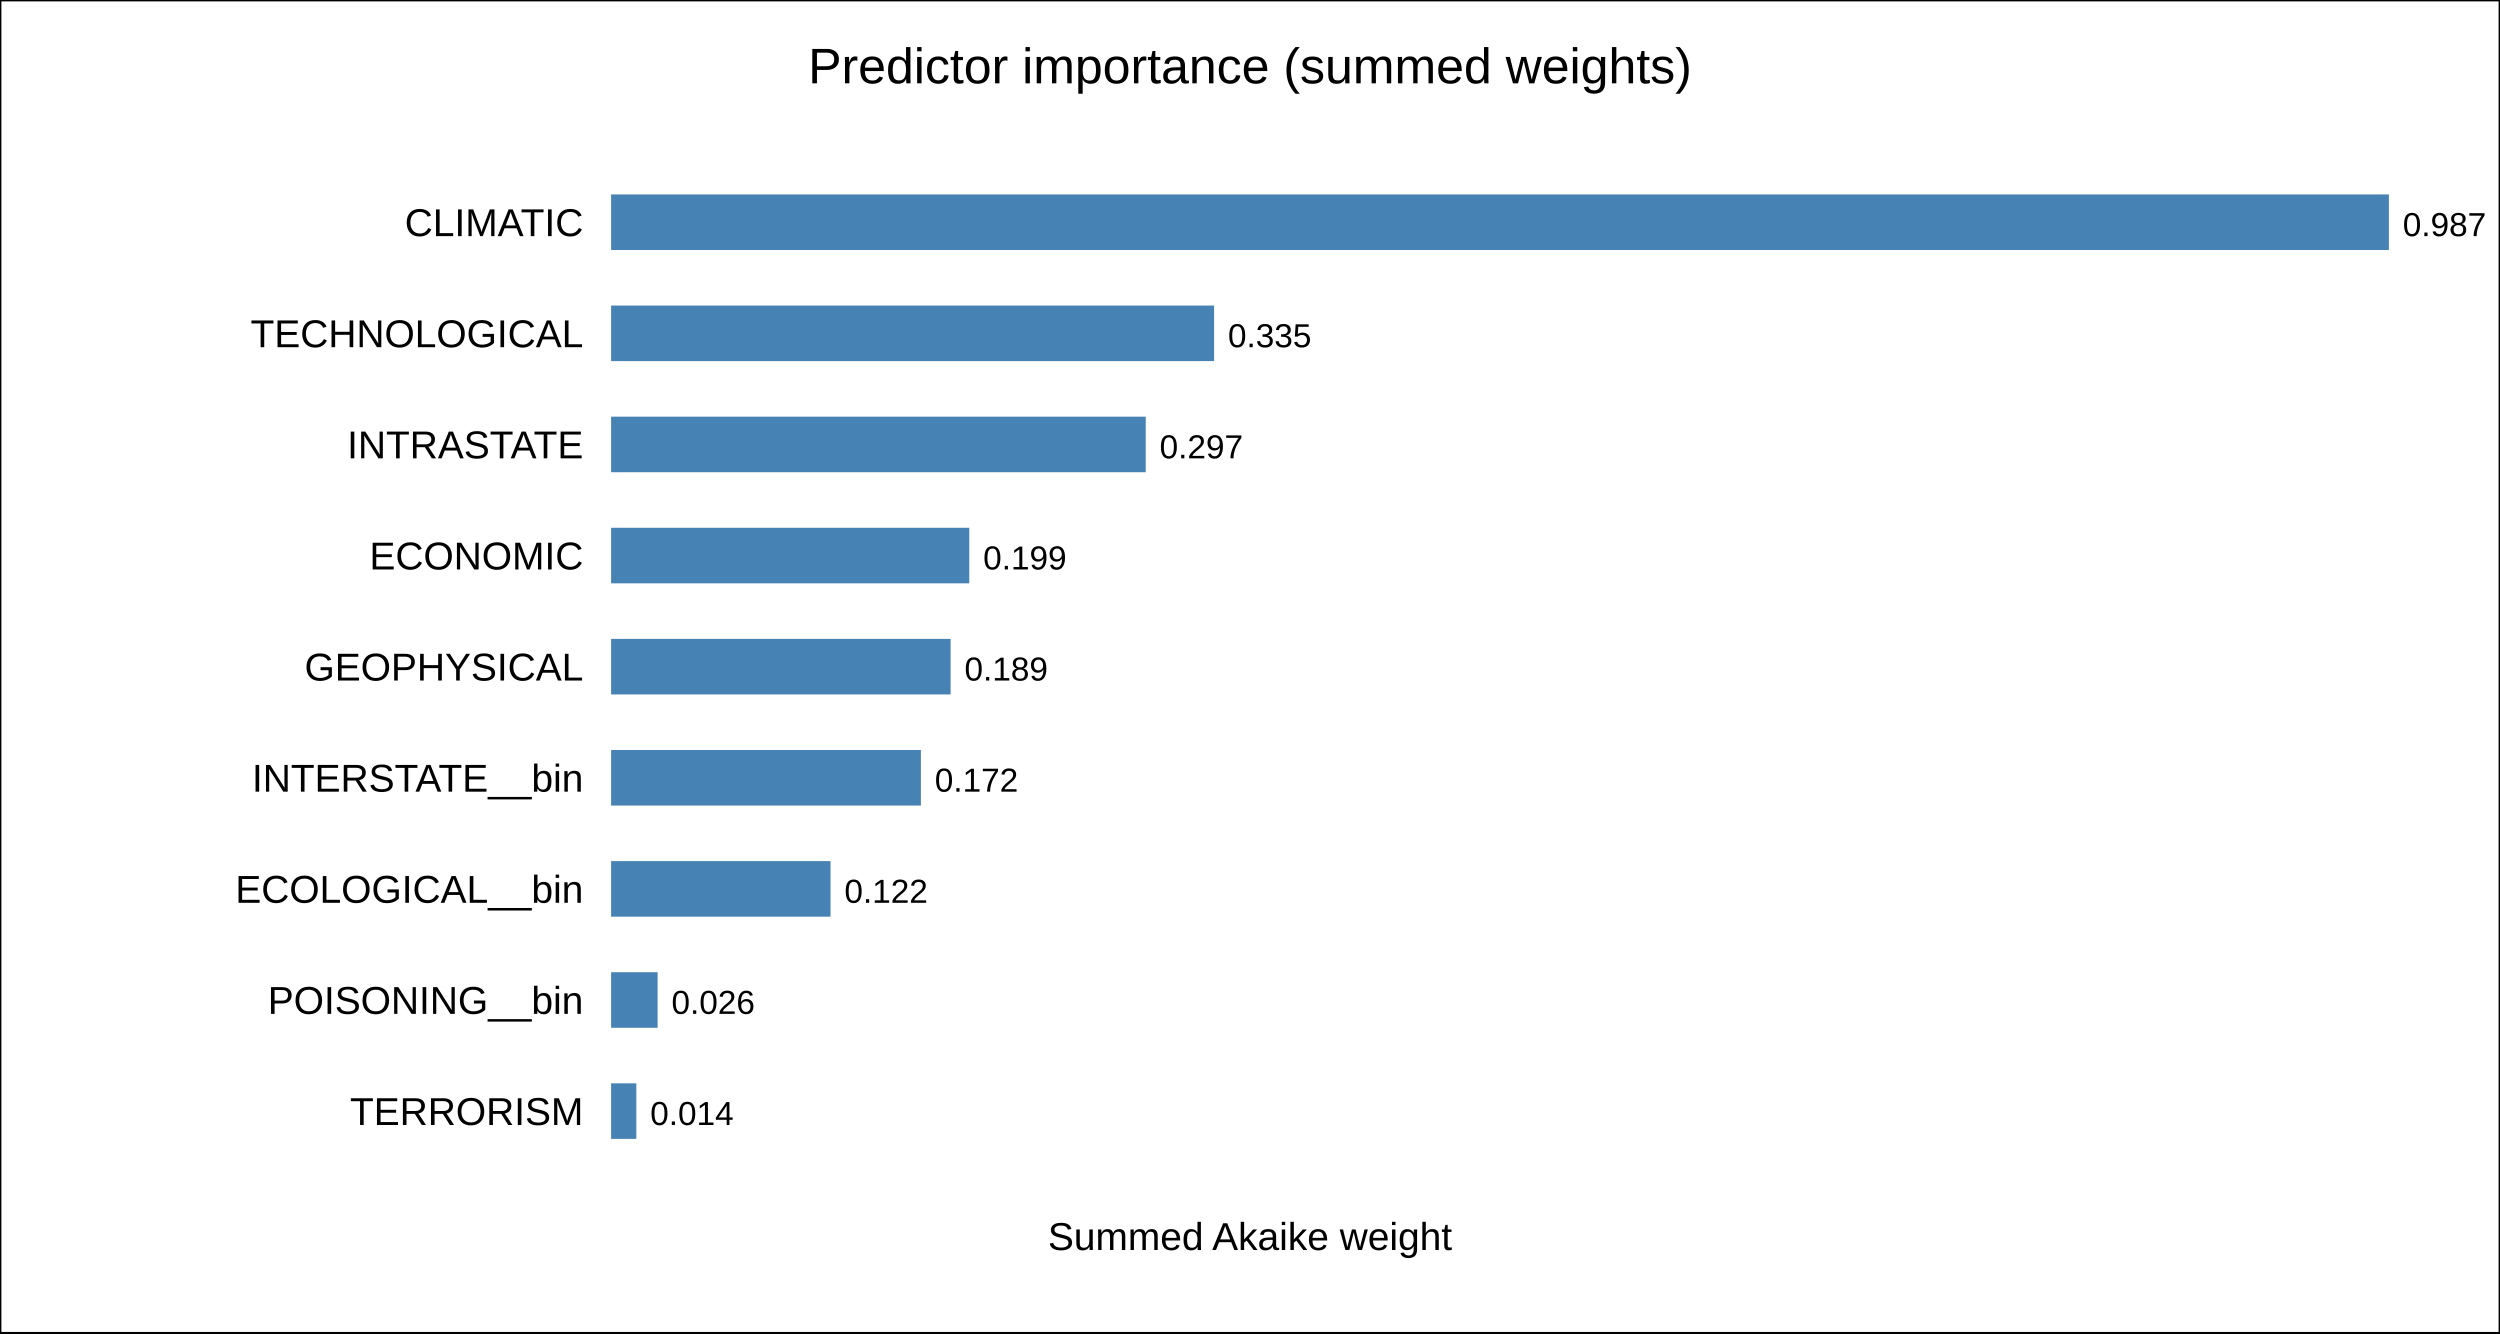
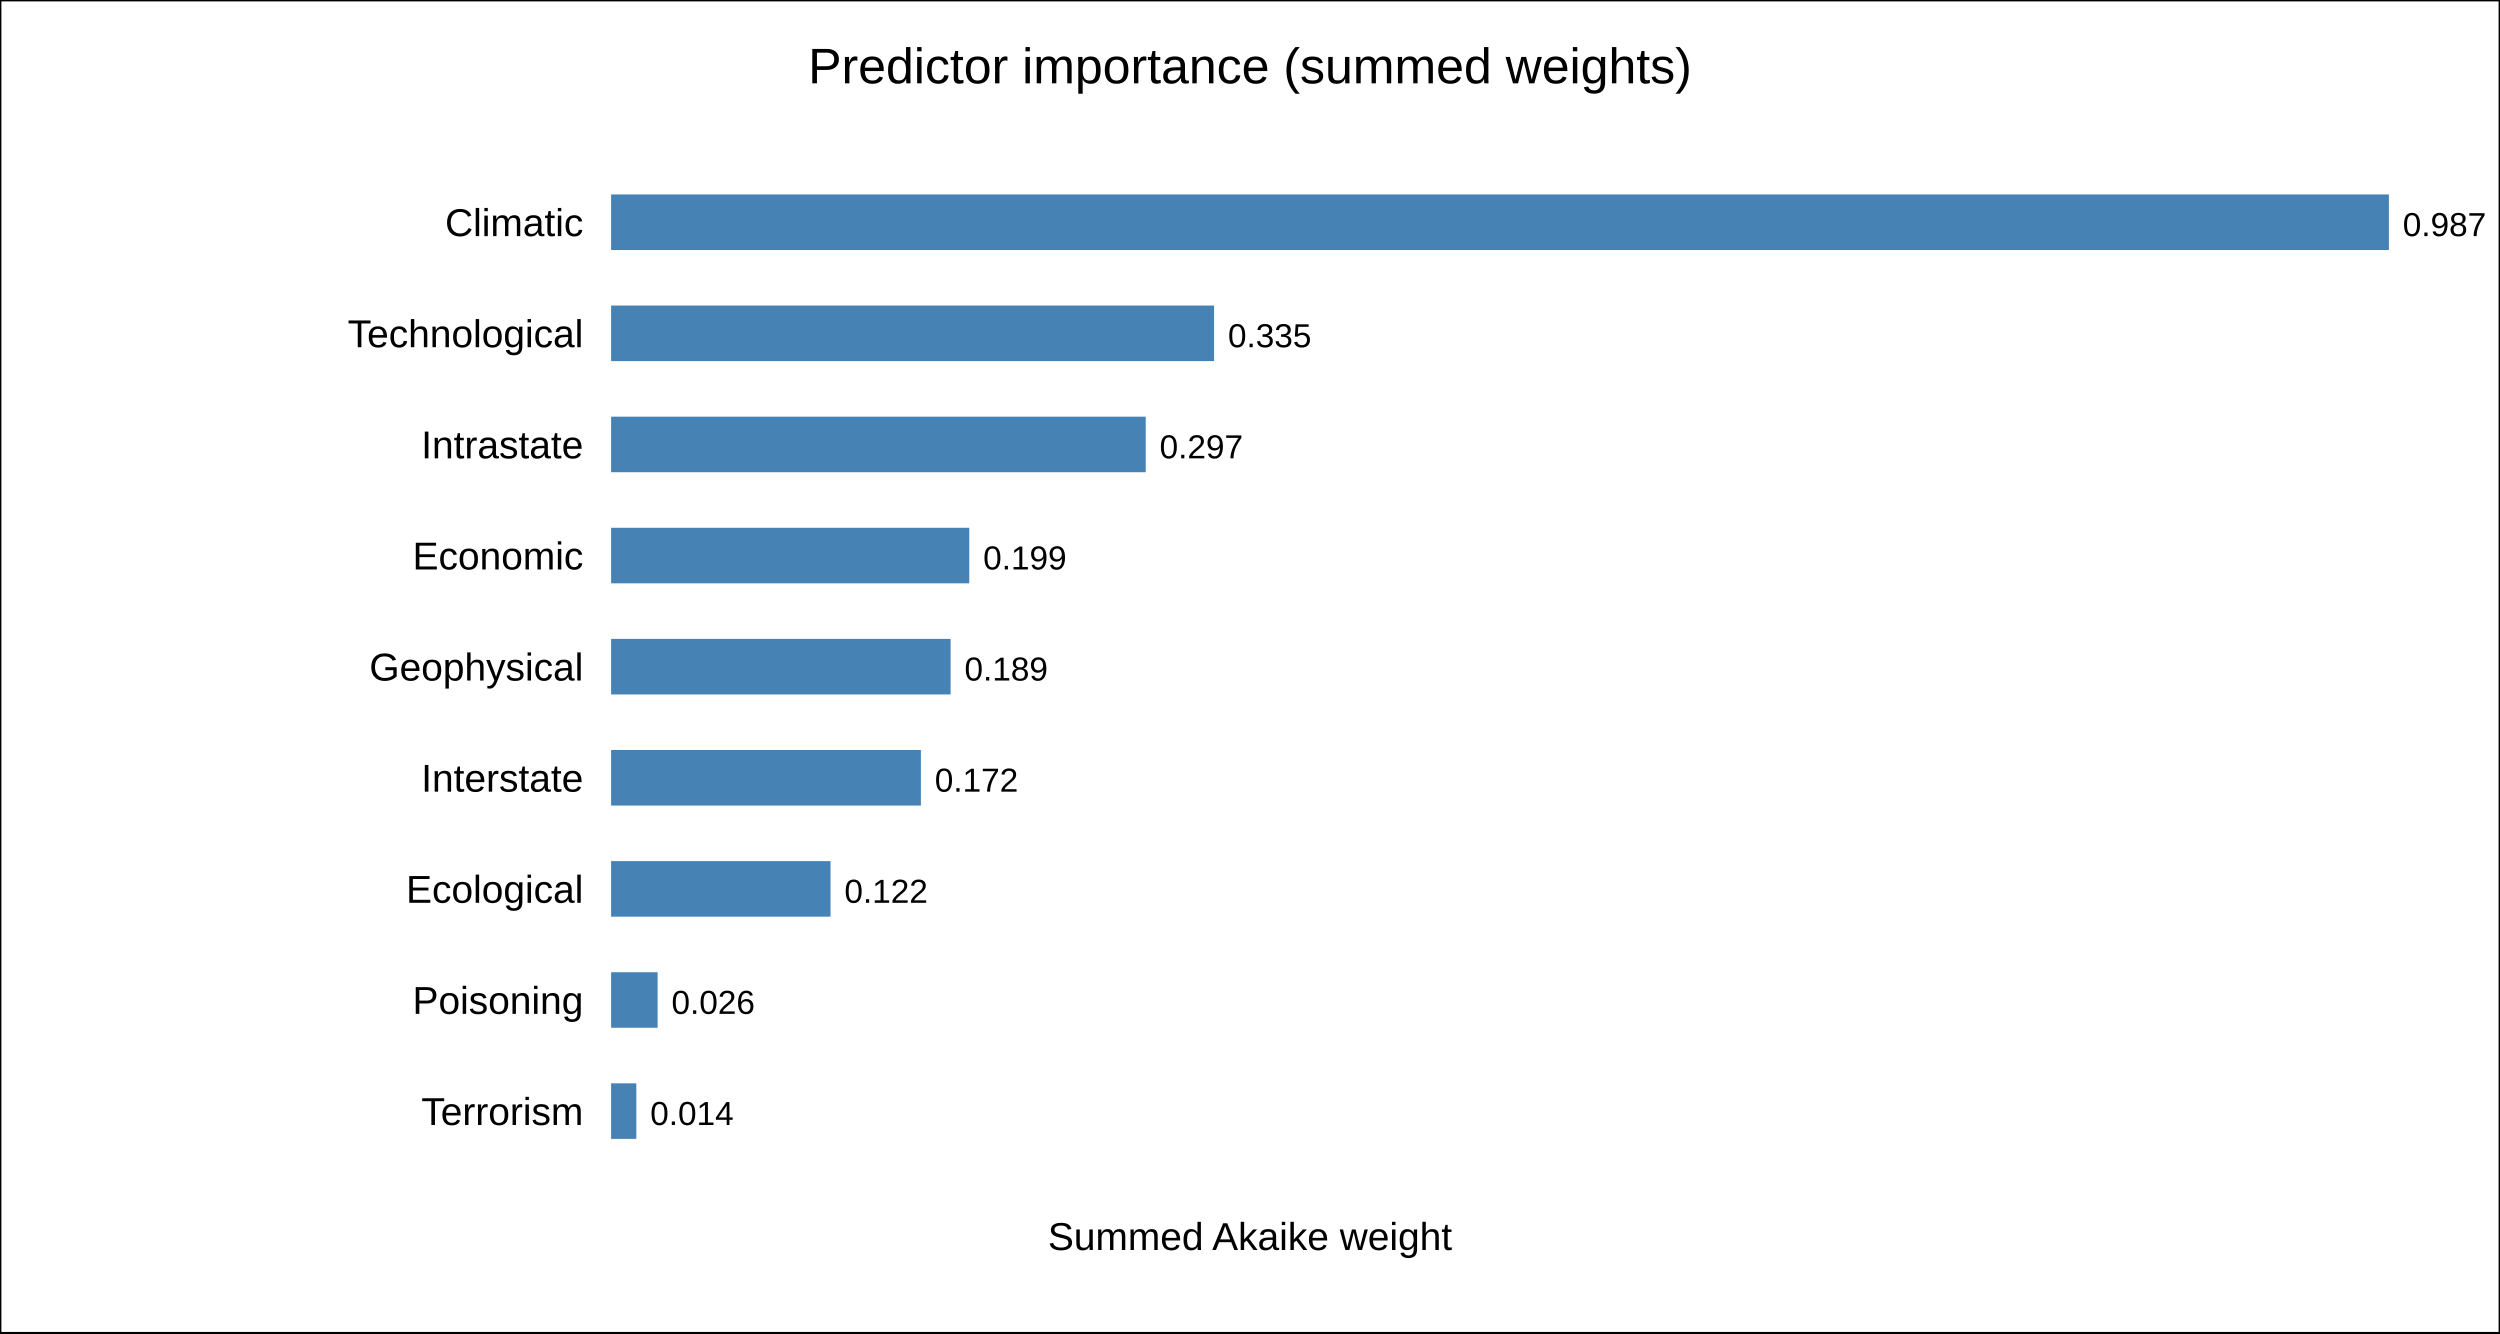
<svg xmlns="http://www.w3.org/2000/svg" width="900" height="480">
  <style>
        text { font-family: Arial, sans-serif; }
    </style>
  <rect x="0" y="0" width="900" height="480" fill="white" stroke="black" stroke-width="1" />
  <text x="450.0" y="30.0" text-anchor="middle" font-size="18">Predictor importance (summed weights)</text>
  <text x="450.0" y="450.0" text-anchor="middle" font-size="14">Summed Akaike weight</text>
-   <text x="210" y="85" text-anchor="end" font-size="14">CLIMATIC</text>
+   <text x="210" y="85" text-anchor="end" font-size="14">Climatic</text>
  <rect x="220" y="70" width="640.00" height="20" fill="#4682b4" />
  <text x="865.0" y="85" font-size="12">0.987</text>
-   <text x="210" y="125" text-anchor="end" font-size="14">TECHNOLOGICAL</text>
+   <text x="210" y="125" text-anchor="end" font-size="14">Technological</text>
  <rect x="220" y="110" width="217.07" height="20" fill="#4682b4" />
  <text x="442.069" y="125" font-size="12">0.335</text>
-   <text x="210" y="165" text-anchor="end" font-size="14">INTRASTATE</text>
+   <text x="210" y="165" text-anchor="end" font-size="14">Intrastate</text>
  <rect x="220" y="150" width="192.46" height="20" fill="#4682b4" />
  <text x="417.462" y="165" font-size="12">0.297</text>
-   <text x="210" y="205" text-anchor="end" font-size="14">ECONOMIC</text>
+   <text x="210" y="205" text-anchor="end" font-size="14">Economic</text>
  <rect x="220" y="190" width="128.94" height="20" fill="#4682b4" />
  <text x="353.942" y="205" font-size="12">0.199</text>
-   <text x="210" y="245" text-anchor="end" font-size="14">GEOPHYSICAL</text>
+   <text x="210" y="245" text-anchor="end" font-size="14">Geophysical</text>
  <rect x="220" y="230" width="122.22" height="20" fill="#4682b4" />
  <text x="347.219" y="245" font-size="12">0.189</text>
-   <text x="210" y="285" text-anchor="end" font-size="14">INTERSTATE__bin</text>
+   <text x="210" y="285" text-anchor="end" font-size="14">Interstate</text>
  <rect x="220" y="270" width="111.52" height="20" fill="#4682b4" />
  <text x="336.524" y="285" font-size="12">0.172</text>
-   <text x="210" y="325" text-anchor="end" font-size="14">ECOLOGICAL__bin</text>
+   <text x="210" y="325" text-anchor="end" font-size="14">Ecological</text>
  <rect x="220" y="310" width="78.99" height="20" fill="#4682b4" />
  <text x="303.989" y="325" font-size="12">0.122</text>
-   <text x="210" y="365" text-anchor="end" font-size="14">POISONING__bin</text>
+   <text x="210" y="365" text-anchor="end" font-size="14">Poisoning</text>
  <rect x="220" y="350" width="16.74" height="20" fill="#4682b4" />
  <text x="241.74" y="365" font-size="12">0.026</text>
-   <text x="210" y="405" text-anchor="end" font-size="14">TERRORISM</text>
+   <text x="210" y="405" text-anchor="end" font-size="14">Terrorism</text>
  <rect x="220" y="390" width="9.08" height="20" fill="#4682b4" />
  <text x="234.083" y="405" font-size="12">0.014</text>
</svg>
